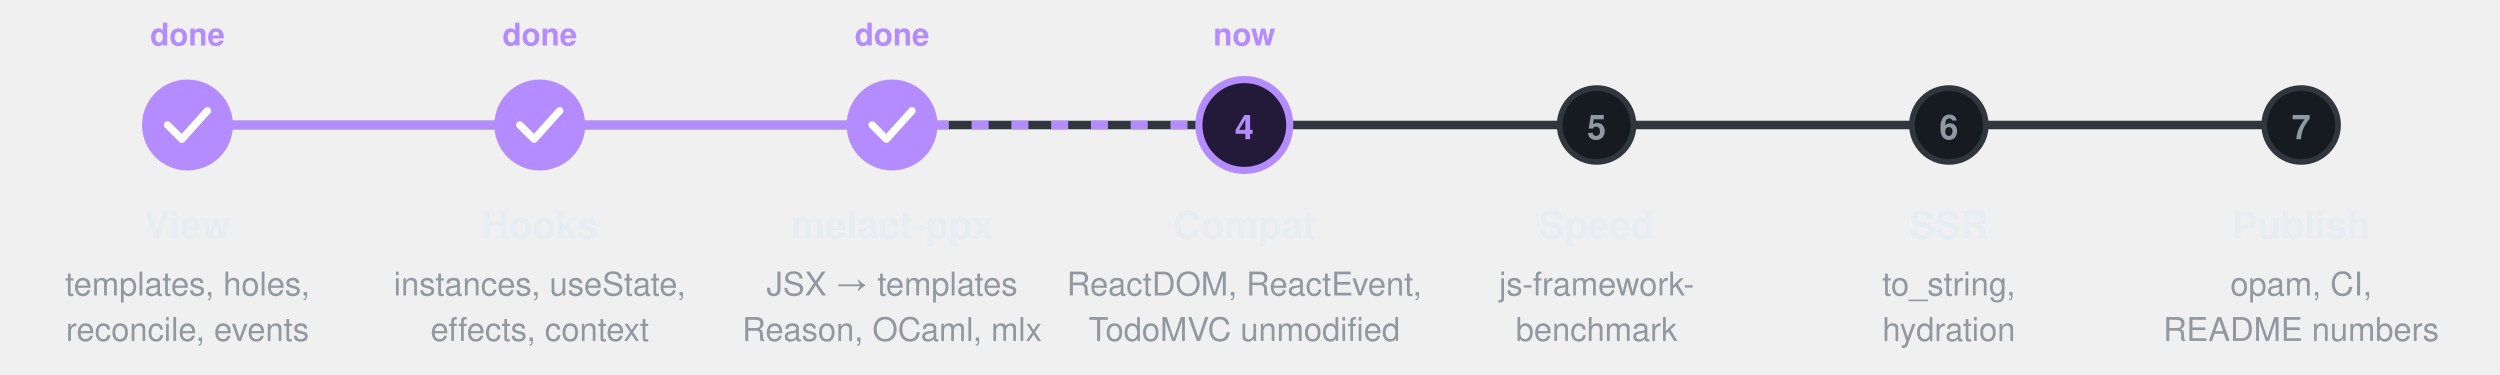
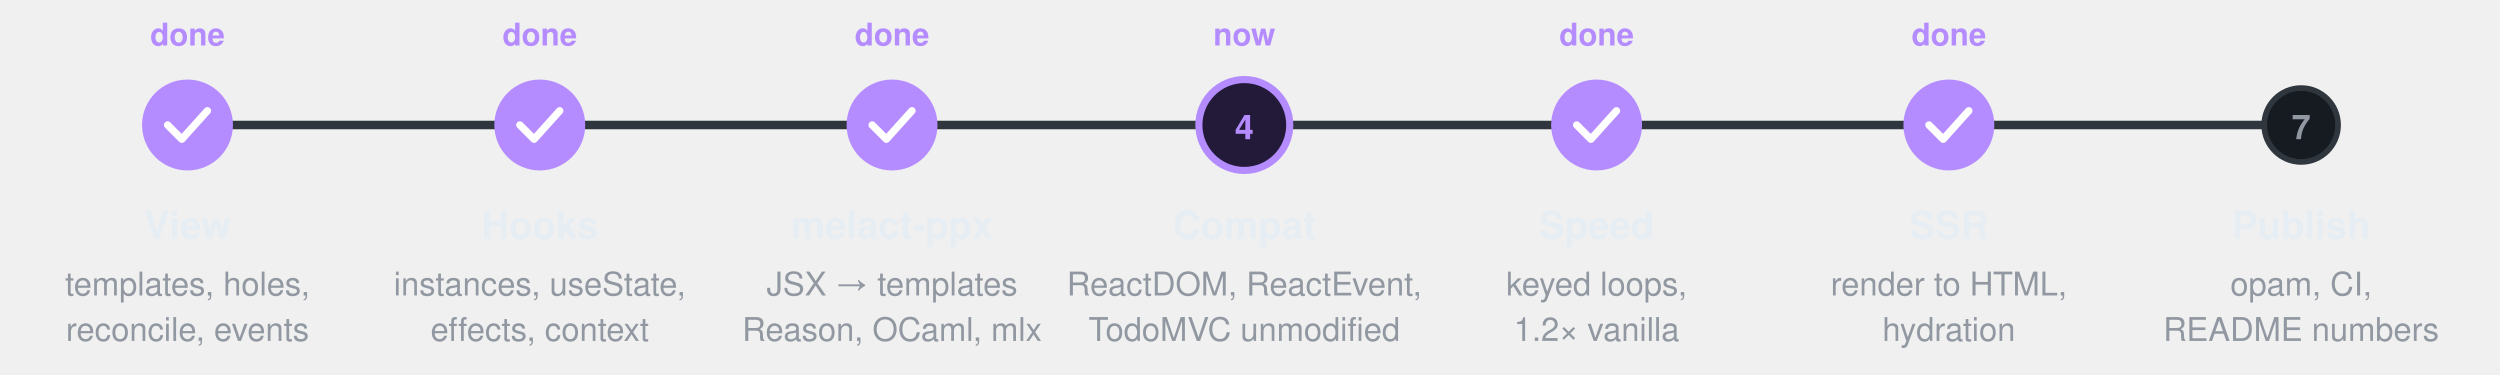
- <svg xmlns="http://www.w3.org/2000/svg" viewBox="0 0 880 132" width="880" height="132" role="img" aria-label="Roadmap: View, hooks and melact-ppx done; compatibility in progress; then speed, SSR, publish">
+ <svg xmlns="http://www.w3.org/2000/svg" viewBox="0 0 880 132" width="880" height="132" role="img" aria-label="Roadmap: View, hooks, melact-ppx, speed and server rendering with hydration done; compatibility in progress; publishing next">
  <style>text { font-family: -apple-system, BlinkMacSystemFont, 'Segoe UI', Helvetica, Arial, sans-serif; fill: #e6edf3; }.mono { font-family: ui-monospace, SFMono-Regular, Menlo, Consolas, monospace; white-space: pre; }.muted { fill: #9198a1; } .faint { fill: #6e7681; }.accent { fill: #b58cff; } .green { fill: #3fb950; }.orange { fill: #f0883e; } .blue { fill: #58a6ff; }.flow { stroke-dasharray: 6 8; animation: flow 1.1s linear infinite; }@keyframes flow { to { stroke-dashoffset: -28; } }.pulse { animation: pulse 2.2s ease-in-out infinite; }@keyframes pulse { 0%, 100% { opacity: 1; } 50% { opacity: 0.35; } }@media (prefers-reduced-motion: reduce) { .flow, .pulse { animation: none; } }</style>
  <defs>
    <marker id="arrow-muted" viewBox="0 0 10 10" refX="9" refY="5" markerWidth="7" markerHeight="7" orient="auto-start-reverse">
      <path d="M0,0 L10,5 L0,10 z" fill="#9198a1" />
    </marker>
    <marker id="arrow-accent" viewBox="0 0 10 10" refX="9" refY="5" markerWidth="7" markerHeight="7" orient="auto-start-reverse">
      <path d="M0,0 L10,5 L0,10 z" fill="#b58cff" />
    </marker>
    <marker id="arrow-green" viewBox="0 0 10 10" refX="9" refY="5" markerWidth="7" markerHeight="7" orient="auto-start-reverse">
      <path d="M0,0 L10,5 L0,10 z" fill="#3fb950" />
    </marker>
    <marker id="arrow-orange" viewBox="0 0 10 10" refX="9" refY="5" markerWidth="7" markerHeight="7" orient="auto-start-reverse">
      <path d="M0,0 L10,5 L0,10 z" fill="#f0883e" />
    </marker>
    <marker id="arrow-blue" viewBox="0 0 10 10" refX="9" refY="5" markerWidth="7" markerHeight="7" orient="auto-start-reverse">
      <path d="M0,0 L10,5 L0,10 z" fill="#58a6ff" />
    </marker>
    <filter id="lift" x="-5%" y="-5%" width="110%" height="125%">
      <feDropShadow dx="0" dy="2" stdDeviation="3" flood-color="#000000" flood-opacity="0.55" />
    </filter>
    <linearGradient id="glow" x1="0" y1="0" x2="1" y2="0">
      <stop offset="0" stop-color="#b58cff" />
      <stop offset="1" stop-color="#58a6ff" />
    </linearGradient>
  </defs>
  <line x1="66" y1="44" x2="810" y2="44" stroke="#30363d" stroke-width="3" />
-   <line x1="66" y1="44" x2="314" y2="44" stroke="#b58cff" stroke-width="3" />
-   <line x1="314" y1="44" x2="438" y2="44" stroke="#b58cff" stroke-width="3" class="flow" />
  <circle cx="66" cy="44" r="16" fill="#b58cff" />
  <path d="M59,44 l5,5 l9,-10" fill="none" stroke="#ffffff" stroke-width="2.6" stroke-linecap="round" stroke-linejoin="round" />
  <text x="66" y="16" font-size="11" xml:space="preserve" class="accent" font-weight="700" text-anchor="middle">done</text>
  <text x="66" y="84" font-size="13.5" xml:space="preserve" font-weight="600" text-anchor="middle">View</text>
  <text x="66" y="104" font-size="11.5" xml:space="preserve" class="muted" text-anchor="middle">templates, holes,</text>
  <text x="66" y="120" font-size="11.5" xml:space="preserve" class="muted" text-anchor="middle">reconcile, events</text>
  <circle cx="190" cy="44" r="16" fill="#b58cff" />
  <path d="M183,44 l5,5 l9,-10" fill="none" stroke="#ffffff" stroke-width="2.6" stroke-linecap="round" stroke-linejoin="round" />
  <text x="190" y="16" font-size="11" xml:space="preserve" class="accent" font-weight="700" text-anchor="middle">done</text>
  <text x="190" y="84" font-size="13.5" xml:space="preserve" font-weight="600" text-anchor="middle">Hooks</text>
  <text x="190" y="104" font-size="11.5" xml:space="preserve" class="muted" text-anchor="middle">instances, useState,</text>
  <text x="190" y="120" font-size="11.5" xml:space="preserve" class="muted" text-anchor="middle">effects, context</text>
  <circle cx="314" cy="44" r="16" fill="#b58cff" />
  <path d="M307,44 l5,5 l9,-10" fill="none" stroke="#ffffff" stroke-width="2.6" stroke-linecap="round" stroke-linejoin="round" />
  <text x="314" y="16" font-size="11" xml:space="preserve" class="accent" font-weight="700" text-anchor="middle">done</text>
  <text x="314" y="84" font-size="13.5" xml:space="preserve" font-weight="600" text-anchor="middle">melact-ppx</text>
  <text x="314" y="104" font-size="11.5" xml:space="preserve" class="muted" text-anchor="middle">JSX → templates</text>
  <text x="314" y="120" font-size="11.5" xml:space="preserve" class="muted" text-anchor="middle">Reason, OCaml, mlx</text>
  <circle cx="438" cy="44" r="16" fill="#221a38" stroke="#b58cff" stroke-width="2.5" class="pulse" />
  <text x="438" y="49" font-size="12" xml:space="preserve" class="accent" font-weight="700" text-anchor="middle">4</text>
  <text x="438" y="16" font-size="11" xml:space="preserve" class="accent" font-weight="700" text-anchor="middle">now</text>
  <text x="438" y="84" font-size="13.5" xml:space="preserve" font-weight="600" text-anchor="middle">Compat</text>
  <text x="438" y="104" font-size="11.5" xml:space="preserve" class="muted" text-anchor="middle">ReactDOM, ReactEvent,</text>
  <text x="438" y="120" font-size="11.5" xml:space="preserve" class="muted" text-anchor="middle">TodoMVC unmodified</text>
-   <circle cx="562" cy="44" r="13" fill="#161b22" stroke="#30363d" stroke-width="2" />
-   <text x="562" y="49" font-size="12" xml:space="preserve" class="muted" font-weight="700" text-anchor="middle">5</text>
+   <circle cx="562" cy="44" r="16" fill="#b58cff" />
+   <path d="M555,44 l5,5 l9,-10" fill="none" stroke="#ffffff" stroke-width="2.6" stroke-linecap="round" stroke-linejoin="round" />
+   <text x="562" y="16" font-size="11" xml:space="preserve" class="accent" font-weight="700" text-anchor="middle">done</text>
  <text x="562" y="84" font-size="13.5" xml:space="preserve" font-weight="600" text-anchor="middle">Speed</text>
-   <text x="562" y="104" font-size="11.5" xml:space="preserve" class="muted" text-anchor="middle">js-framework-</text>
-   <text x="562" y="120" font-size="11.5" xml:space="preserve" class="muted" text-anchor="middle">benchmark</text>
-   <circle cx="686" cy="44" r="13" fill="#161b22" stroke="#30363d" stroke-width="2" />
-   <text x="686" y="49" font-size="12" xml:space="preserve" class="muted" font-weight="700" text-anchor="middle">6</text>
+   <text x="562" y="104" font-size="11.5" xml:space="preserve" class="muted" text-anchor="middle">keyed loops,</text>
+   <text x="562" y="120" font-size="11.5" xml:space="preserve" class="muted" text-anchor="middle">1.2× vanilla</text>
+   <circle cx="686" cy="44" r="16" fill="#b58cff" />
+   <path d="M679,44 l5,5 l9,-10" fill="none" stroke="#ffffff" stroke-width="2.6" stroke-linecap="round" stroke-linejoin="round" />
+   <text x="686" y="16" font-size="11" xml:space="preserve" class="accent" font-weight="700" text-anchor="middle">done</text>
  <text x="686" y="84" font-size="13.5" xml:space="preserve" font-weight="600" text-anchor="middle">SSR</text>
-   <text x="686" y="104" font-size="11.5" xml:space="preserve" class="muted" text-anchor="middle">to_string,</text>
+   <text x="686" y="104" font-size="11.5" xml:space="preserve" class="muted" text-anchor="middle">render to HTML,</text>
  <text x="686" y="120" font-size="11.5" xml:space="preserve" class="muted" text-anchor="middle">hydration</text>
  <circle cx="810" cy="44" r="13" fill="#161b22" stroke="#30363d" stroke-width="2" />
  <text x="810" y="49" font-size="12" xml:space="preserve" class="muted" font-weight="700" text-anchor="middle">7</text>
  <text x="810" y="84" font-size="13.5" xml:space="preserve" font-weight="600" text-anchor="middle">Publish</text>
  <text x="810" y="104" font-size="11.5" xml:space="preserve" class="muted" text-anchor="middle">opam, CI,</text>
  <text x="810" y="120" font-size="11.5" xml:space="preserve" class="muted" text-anchor="middle">README numbers</text>
</svg>
